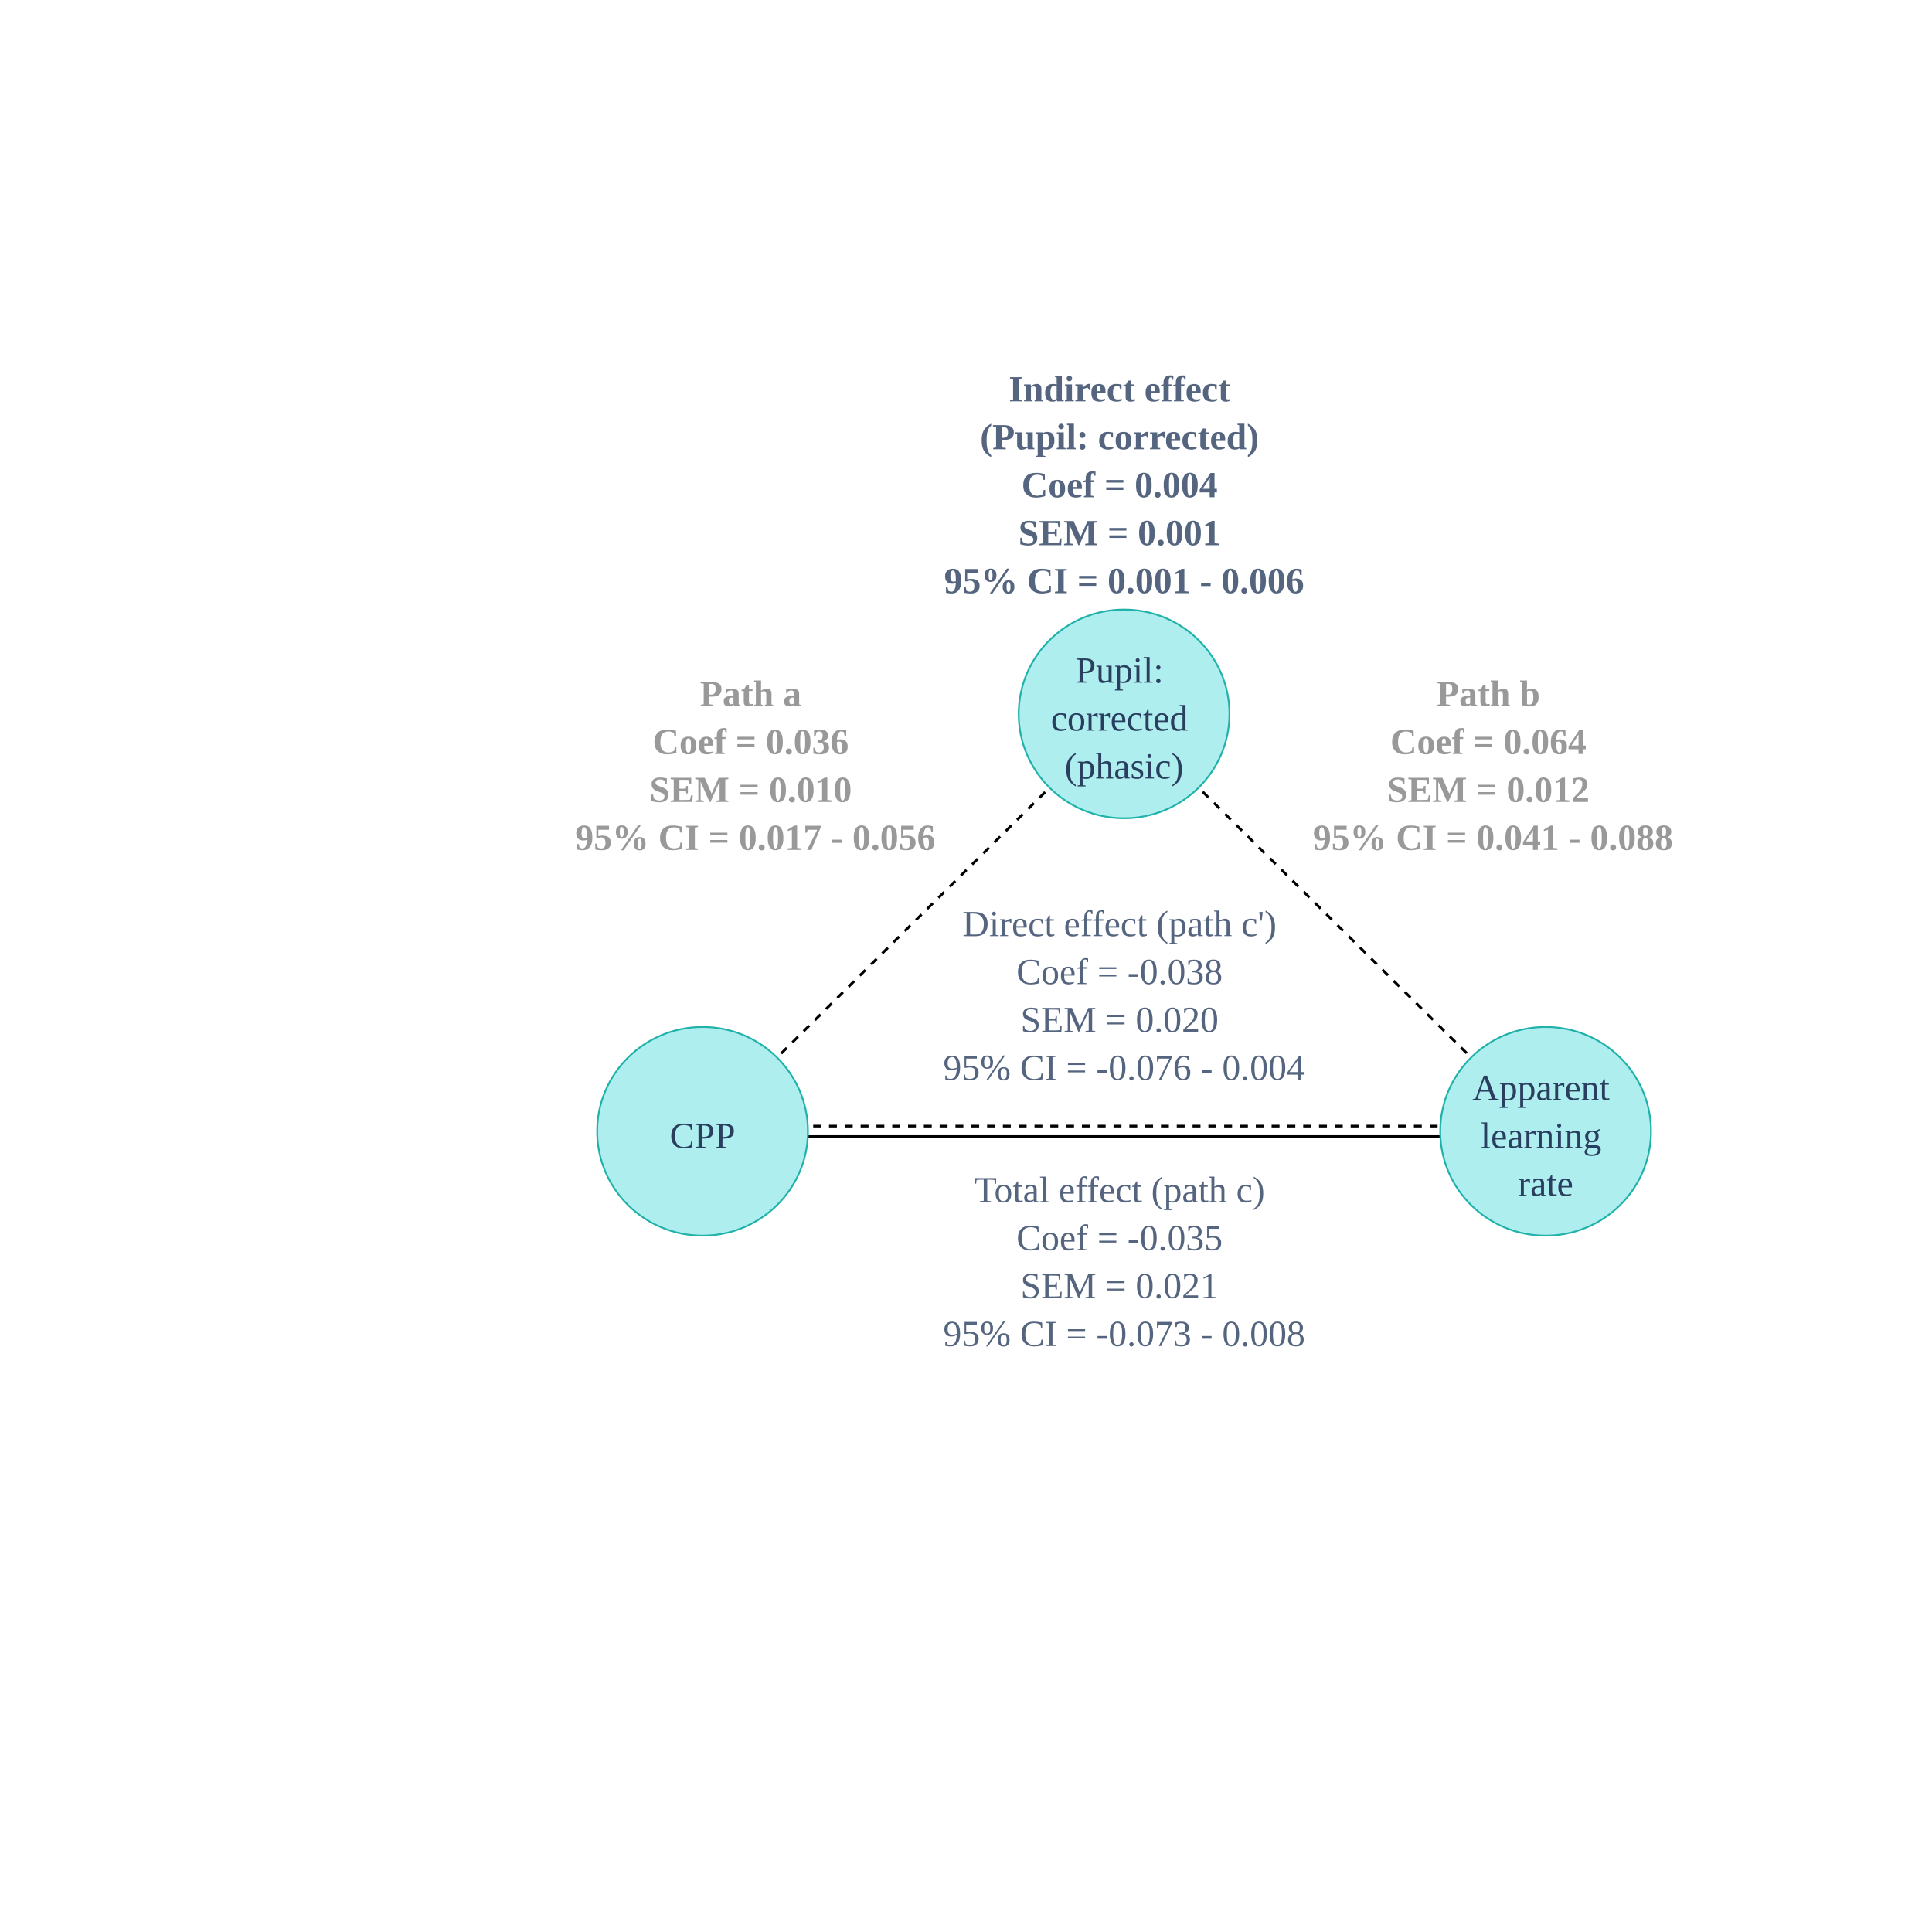
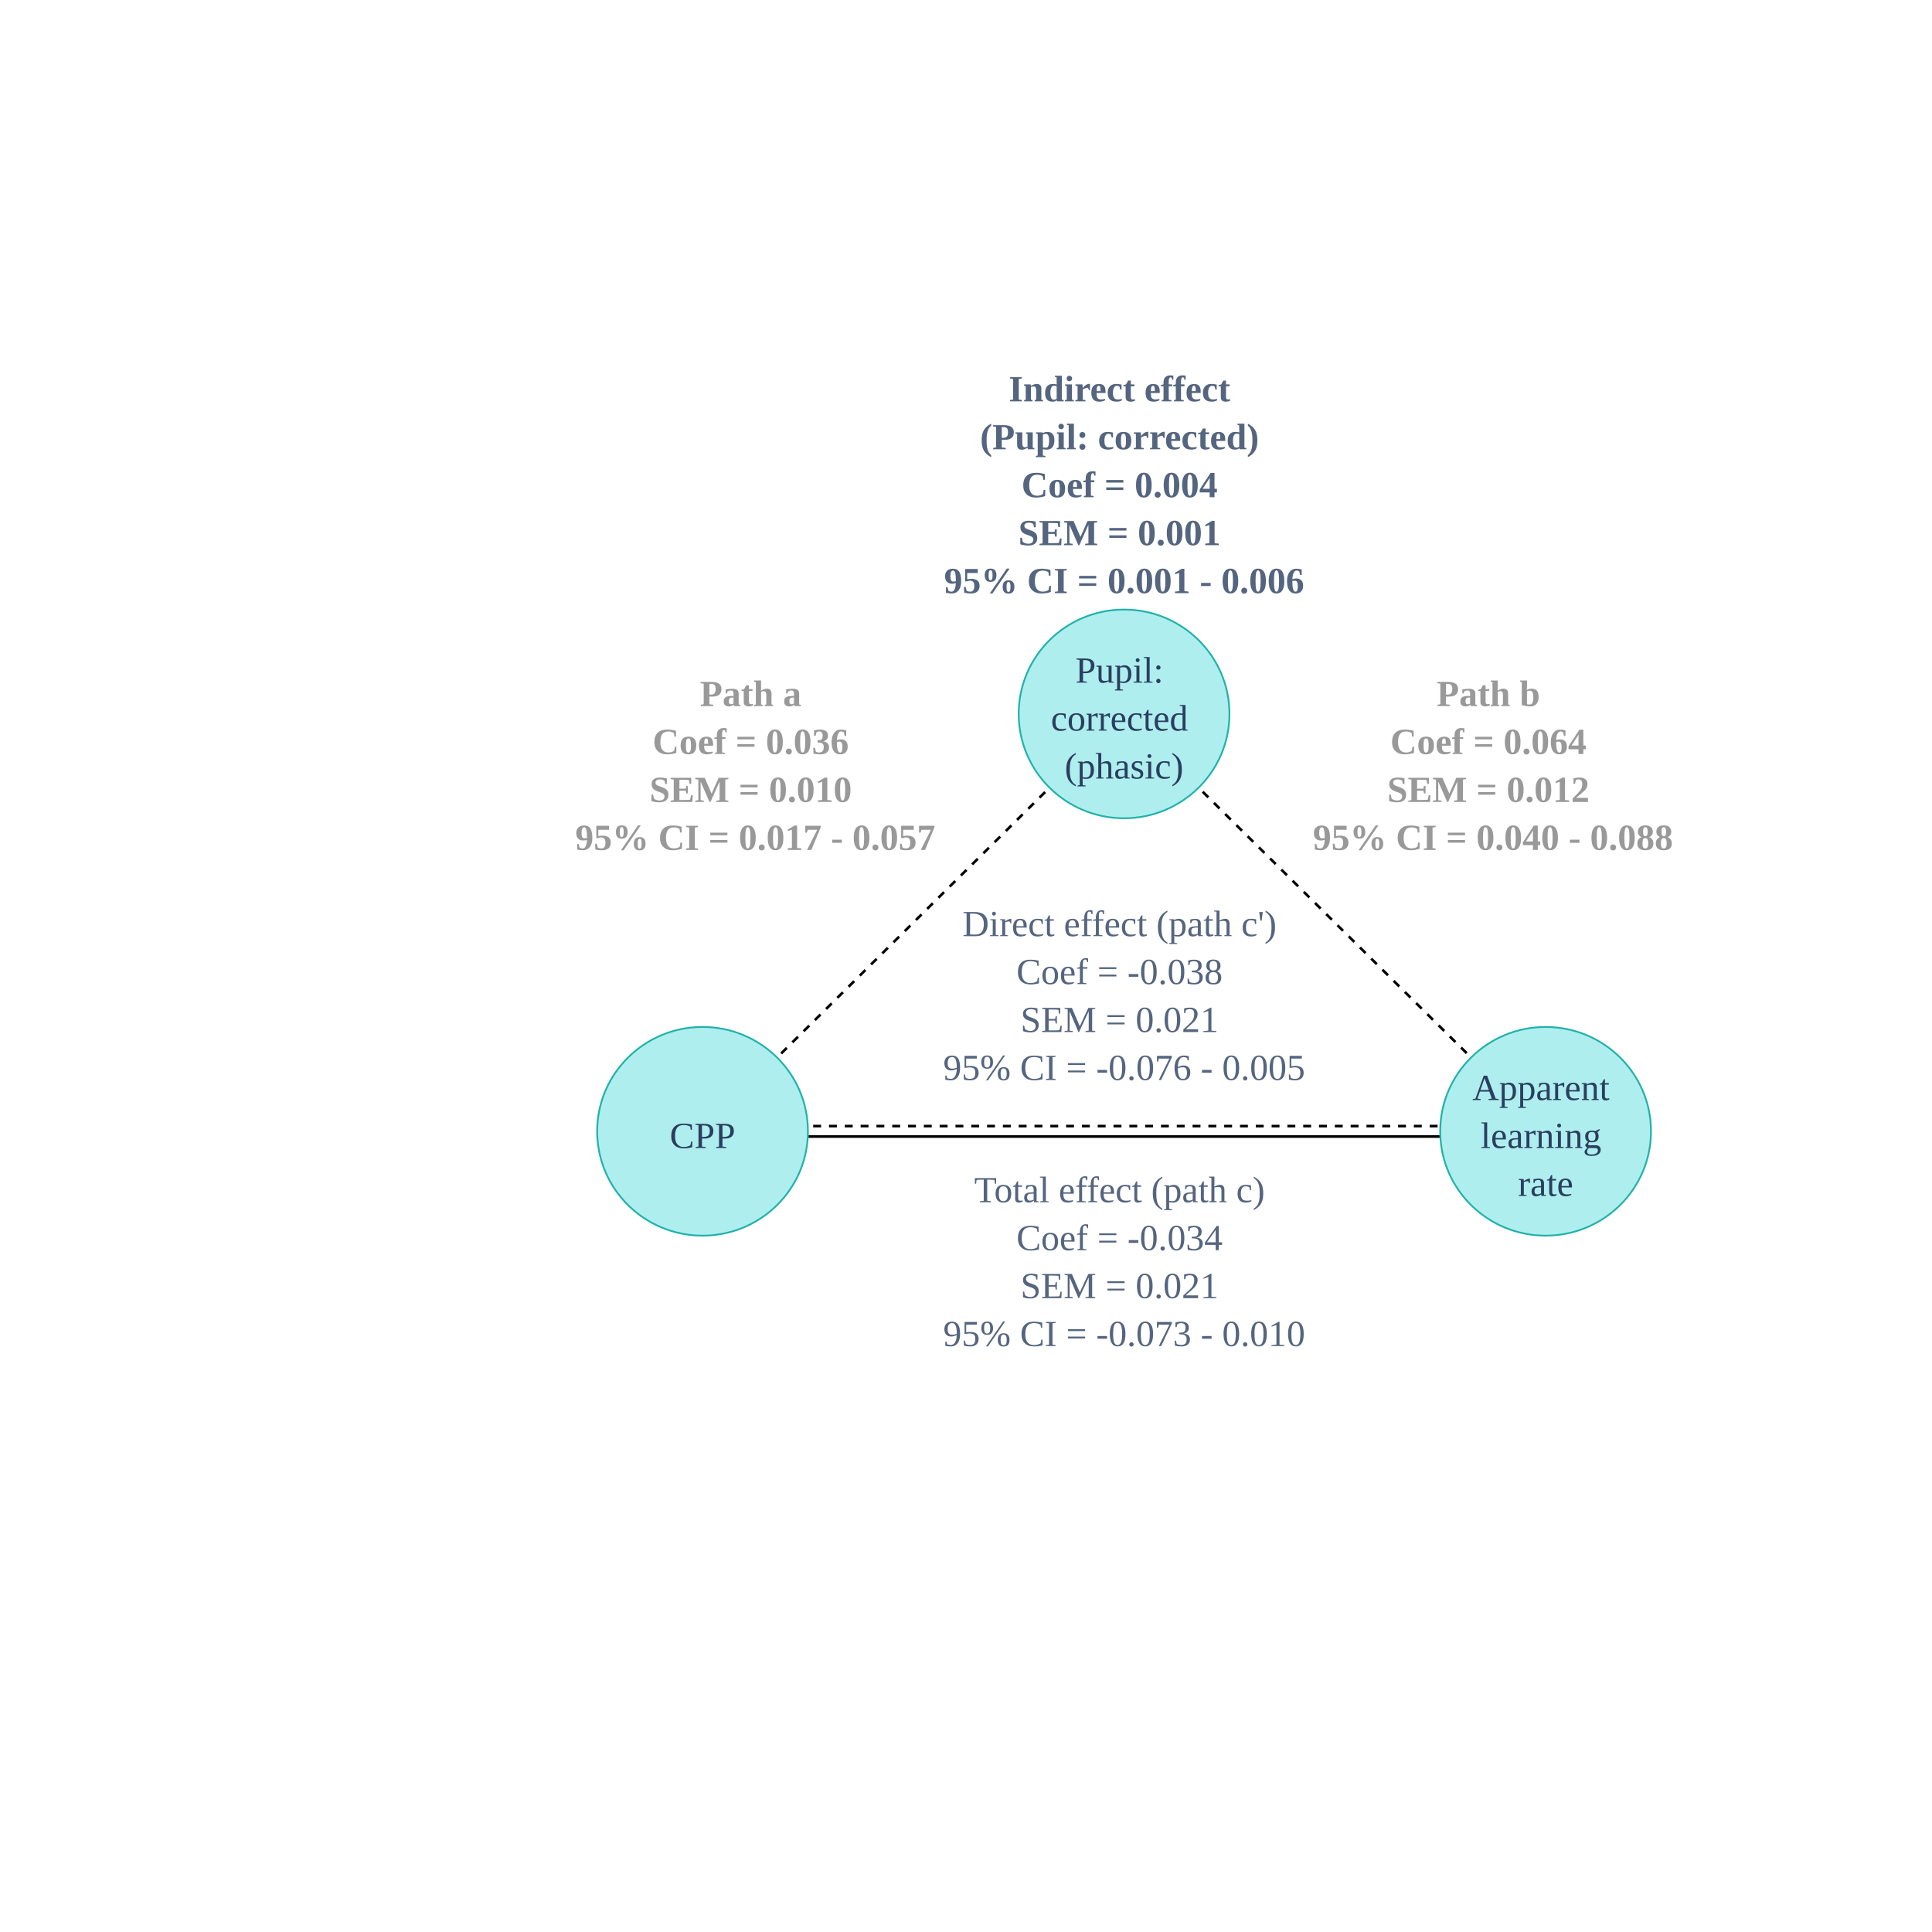
<svg xmlns="http://www.w3.org/2000/svg" class="main-svg" width="2200" height="2200" style="" viewBox="0 0 2200 2200">
  <rect x="0" y="0" width="2200" height="2200" style="fill: rgb(255, 255, 255); fill-opacity: 1;" />
-   <defs id="defs-bec6a2">
+   <defs id="defs-ea61e1">
    <g class="clips">
-       <clipPath id="clipbec6a2xyplot" class="plotclip">
+       <clipPath id="clipea61e1xyplot" class="plotclip">
        <rect width="2040" height="2020" />
      </clipPath>
-       <clipPath class="axesclip" id="clipbec6a2x">
+       <clipPath class="axesclip" id="clipea61e1x">
        <rect x="80" y="0" width="2040" height="2200" />
      </clipPath>
-       <clipPath class="axesclip" id="clipbec6a2y">
+       <clipPath class="axesclip" id="clipea61e1y">
        <rect x="0" y="100" width="2200" height="2020" />
      </clipPath>
-       <clipPath class="axesclip" id="clipbec6a2xy">
+       <clipPath class="axesclip" id="clipea61e1xy">
        <rect x="80" y="100" width="2040" height="2020" />
      </clipPath>
    </g>
    <g class="gradients" />
    <g class="patterns" />
  </defs>
  <g class="bglayer">
    <rect class="bg" x="80" y="100" width="2040" height="2020" style="fill: rgb(255, 255, 255); fill-opacity: 1; stroke-width: 0;" />
  </g>
  <g class="layer-below">
    <g class="imagelayer" />
    <g class="shapelayer" />
  </g>
  <g class="cartesianlayer">
    <g class="subplot xy">
      <g class="layer-subplot">
        <g class="shapelayer" />
        <g class="imagelayer" />
      </g>
      <g class="minor-gridlayer">
        <g class="x" />
        <g class="y" />
      </g>
      <g class="gridlayer">
        <g class="x">
          <path class="xgrid crisp" transform="translate(200,0)" d="M0,100v2020" style="stroke: rgb(255, 255, 255); stroke-opacity: 1; stroke-width: 1px;" />
          <path class="xgrid crisp" transform="translate(440,0)" d="M0,100v2020" style="stroke: rgb(255, 255, 255); stroke-opacity: 1; stroke-width: 1px;" />
          <path class="xgrid crisp" transform="translate(920,0)" d="M0,100v2020" style="stroke: rgb(255, 255, 255); stroke-opacity: 1; stroke-width: 1px;" />
          <path class="xgrid crisp" transform="translate(1160,0)" d="M0,100v2020" style="stroke: rgb(255, 255, 255); stroke-opacity: 1; stroke-width: 1px;" />
          <path class="xgrid crisp" transform="translate(1400,0)" d="M0,100v2020" style="stroke: rgb(255, 255, 255); stroke-opacity: 1; stroke-width: 1px;" />
          <path class="xgrid crisp" transform="translate(1640,0)" d="M0,100v2020" style="stroke: rgb(255, 255, 255); stroke-opacity: 1; stroke-width: 1px;" />
          <path class="xgrid crisp" transform="translate(1880,0)" d="M0,100v2020" style="stroke: rgb(255, 255, 255); stroke-opacity: 1; stroke-width: 1px;" />
        </g>
        <g class="y">
          <path class="ygrid crisp" transform="translate(0,2001.18)" d="M80,0h2040" style="stroke: rgb(255, 255, 255); stroke-opacity: 1; stroke-width: 1px;" />
          <path class="ygrid crisp" transform="translate(0,1763.53)" d="M80,0h2040" style="stroke: rgb(255, 255, 255); stroke-opacity: 1; stroke-width: 1px;" />
          <path class="ygrid crisp" transform="translate(0,1288.24)" d="M80,0h2040" style="stroke: rgb(255, 255, 255); stroke-opacity: 1; stroke-width: 1px;" />
          <path class="ygrid crisp" transform="translate(0,1050.59)" d="M80,0h2040" style="stroke: rgb(255, 255, 255); stroke-opacity: 1; stroke-width: 1px;" />
          <path class="ygrid crisp" transform="translate(0,812.94)" d="M80,0h2040" style="stroke: rgb(255, 255, 255); stroke-opacity: 1; stroke-width: 1px;" />
          <path class="ygrid crisp" transform="translate(0,575.29)" d="M80,0h2040" style="stroke: rgb(255, 255, 255); stroke-opacity: 1; stroke-width: 1px;" />
          <path class="ygrid crisp" transform="translate(0,337.65)" d="M80,0h2040" style="stroke: rgb(255, 255, 255); stroke-opacity: 1; stroke-width: 1px;" />
        </g>
      </g>
      <g class="zerolinelayer">
        <path class="xzl zl crisp" transform="translate(680,0)" d="M0,100v2020" style="stroke: rgb(255, 255, 255); stroke-opacity: 1; stroke-width: 2px;" />
        <path class="yzl zl crisp" transform="translate(0,1525.88)" d="M80,0h2040" style="stroke: rgb(255, 255, 255); stroke-opacity: 1; stroke-width: 2px;" />
      </g>
      <g class="layer-between">
        <g class="shapelayer" />
        <g class="imagelayer" />
      </g>
      <path class="xlines-below" />
      <path class="ylines-below" />
      <g class="overlines-below" />
      <g class="xaxislayer-below" />
      <g class="yaxislayer-below" />
      <g class="overaxes-below" />
      <g class="overplot">
-         <g class="xy" transform="translate(80,100)" clip-path="url(#clipbec6a2xyplot)" />
+         <g class="xy" transform="translate(80,100)" clip-path="url(#clipea61e1xyplot)" />
      </g>
      <path class="xlines-above crisp" d="M0,0" style="fill: none;" />
      <path class="ylines-above crisp" d="M0,0" style="fill: none;" />
      <g class="overlines-above" />
      <g class="xaxislayer-above" />
      <g class="yaxislayer-above" />
      <g class="overaxes-above" />
    </g>
  </g>
  <g class="polarlayer" />
  <g class="smithlayer" />
  <g class="ternarylayer" />
  <g class="geolayer" />
  <g class="funnelarealayer" />
  <g class="pielayer" />
  <g class="iciclelayer" />
  <g class="treemaplayer" />
  <g class="sunburstlayer" />
  <g class="glimages" />
-   <defs id="topdefs-bec6a2">
+   <defs id="topdefs-ea61e1">
    <g class="clips" />
  </defs>
  <g class="layer-above">
    <g class="imagelayer" />
    <g class="shapelayer">
-       <g class="shape-group" data-index="0" clip-path="url(#clipbec6a2xy)">
+       <g class="shape-group" data-index="0" clip-path="url(#clipea61e1xy)">
        <path data-index="0" fill-rule="evenodd" d="M800,1288.24L1280,812.94" style="opacity: 1; stroke: rgb(0, 0, 0); stroke-opacity: 1; fill: rgb(0, 0, 0); fill-opacity: 0; stroke-dasharray: 9px, 9px; stroke-width: 3px;" />
      </g>
-       <g class="shape-group" data-index="1" clip-path="url(#clipbec6a2xy)">
+       <g class="shape-group" data-index="1" clip-path="url(#clipea61e1xy)">
        <path data-index="1" fill-rule="evenodd" d="M1280,812.94L1760,1288.24" style="opacity: 1; stroke: rgb(0, 0, 0); stroke-opacity: 1; fill: rgb(0, 0, 0); fill-opacity: 0; stroke-dasharray: 9px, 9px; stroke-width: 3px;" />
      </g>
-       <g class="shape-group" data-index="2" clip-path="url(#clipbec6a2xy)">
+       <g class="shape-group" data-index="2" clip-path="url(#clipea61e1xy)">
        <path data-index="2" fill-rule="evenodd" d="M800,1282.29L1760,1282.29" style="opacity: 1; stroke: rgb(0, 0, 0); stroke-opacity: 1; fill: rgb(0, 0, 0); fill-opacity: 0; stroke-dasharray: 9px, 9px; stroke-width: 3px;" />
      </g>
-       <g class="shape-group" data-index="3" clip-path="url(#clipbec6a2xy)">
+       <g class="shape-group" data-index="3" clip-path="url(#clipea61e1xy)">
        <path data-index="3" fill-rule="evenodd" d="M800,1294.18L1760,1294.18" style="opacity: 1; stroke: rgb(0, 0, 0); stroke-opacity: 1; fill: rgb(0, 0, 0); fill-opacity: 0; stroke-width: 3px;" />
      </g>
-       <g class="shape-group" data-index="4" clip-path="url(#clipbec6a2xy)">
+       <g class="shape-group" data-index="4" clip-path="url(#clipea61e1xy)">
        <path data-index="4" fill-rule="evenodd" d="M920,1288.235A120,118.825 0 1,1 800,1169.41A120,118.825 0 0,1 920,1288.235Z" style="opacity: 1; stroke: rgb(32, 178, 170); stroke-opacity: 1; fill: rgb(175, 238, 238); fill-opacity: 1; stroke-width: 2px;" />
        <g data-index="4" class="shape-label">
          <text data-notex="1" class="shape-label-text" x="800" y="1307.235" style="font-family: 'Times New Roman'; font-size: 42px; fill: rgb(42, 63, 95); fill-opacity: 1; white-space: pre;" text-anchor="middle" transform="rotate(0,800,1307.235)">CPP</text>
        </g>
      </g>
-       <g class="shape-group" data-index="5" clip-path="url(#clipbec6a2xy)">
+       <g class="shape-group" data-index="5" clip-path="url(#clipea61e1xy)">
        <path data-index="5" fill-rule="evenodd" d="M1880,1288.235A120,118.825 0 1,1 1760,1169.41A120,118.825 0 0,1 1880,1288.235Z" style="opacity: 1; stroke: rgb(32, 178, 170); stroke-opacity: 1; fill: rgb(175, 238, 238); fill-opacity: 1; stroke-width: 2px;" />
        <g data-index="5" class="shape-label">
          <text data-notex="1" class="shape-label-text" x="1760" y="1252.633" style="font-family: 'Times New Roman'; font-size: 42px; fill: rgb(42, 63, 95); fill-opacity: 1; white-space: pre;" text-anchor="middle" transform="rotate(0,1760,1252.633)">
            <tspan class="line" dy="0em" x="1760" y="1252.633">Apparent </tspan>
            <tspan class="line" dy="1.3em" x="1760" y="1252.633">learning </tspan>
            <tspan class="line" dy="2.6em" x="1760" y="1252.633">rate</tspan>
          </text>
        </g>
      </g>
-       <g class="shape-group" data-index="6" clip-path="url(#clipbec6a2xy)">
+       <g class="shape-group" data-index="6" clip-path="url(#clipea61e1xy)">
        <path data-index="6" fill-rule="evenodd" d="M1400,812.94A120,118.82 0 1,1 1280,694.12A120,118.82 0 0,1 1400,812.94Z" style="opacity: 1; stroke: rgb(32, 178, 170); stroke-opacity: 1; fill: rgb(175, 238, 238); fill-opacity: 1; stroke-width: 2px;" />
        <g data-index="6" class="shape-label">
          <text data-notex="1" class="shape-label-text" x="1280" y="777.338" style="font-family: 'Times New Roman'; font-size: 42px; fill: rgb(42, 63, 95); fill-opacity: 1; white-space: pre;" text-anchor="middle" transform="rotate(0,1280,777.3384)">
            <tspan class="line" dy="0em" x="1280" y="777.338">Pupil:</tspan>
            <tspan class="line" dy="1.3em" x="1280" y="777.338">corrected</tspan>
            <tspan class="line" dy="2.6em" x="1280" y="777.338">(phasic)</tspan>
          </text>
        </g>
      </g>
    </g>
  </g>
  <g class="infolayer">
    <g class="g-gtitle" />
    <g class="g-xtitle" />
    <g class="g-ytitle" />
    <g class="annotation" data-index="0" style="opacity: 0.8;">
      <g class="annotation-text-g" transform="rotate(0,1280,1436.76)">
        <g class="cursor-pointer" transform="translate(1069,1327)">
          <rect class="bg" x="0.5" y="0.5" width="421" height="219" style="stroke-width: 1px; stroke: rgb(255, 255, 255); stroke-opacity: 1; fill: rgb(255, 255, 255); fill-opacity: 1;" />
          <text class="annotation-text" text-anchor="middle" x="211.078" y="42" style="font-family: 'Times New Roman'; font-size: 42px; fill: rgb(42, 63, 95); fill-opacity: 1; white-space: pre;">
            <tspan class="line" dy="0em" x="211.078" y="42">Total effect (path c)</tspan>
-             <tspan class="line" dy="1.3em" x="211.078" y="42">Coef = -0.035</tspan>
+             <tspan class="line" dy="1.3em" x="211.078" y="42">Coef = -0.034</tspan>
            <tspan class="line" dy="2.6em" x="211.078" y="42">SEM = 0.021</tspan>
-             <tspan class="line" dy="3.9em" x="211.078" y="42">95% CI = -0.073 - 0.008</tspan>
+             <tspan class="line" dy="3.9em" x="211.078" y="42">95% CI = -0.073 - 0.010</tspan>
          </text>
        </g>
      </g>
    </g>
    <g class="annotation" data-index="1" style="opacity: 0.8;">
      <g class="annotation-text-g" transform="rotate(0,1280,1133.76)">
        <g class="cursor-pointer" transform="translate(1069,1024)">
          <rect class="bg" x="0.5" y="0.5" width="421" height="219" style="stroke-width: 1px; stroke: rgb(255, 255, 255); stroke-opacity: 1; fill: rgb(255, 255, 255); fill-opacity: 1;" />
          <text class="annotation-text" text-anchor="middle" x="211.078" y="42" style="font-family: 'Times New Roman'; font-size: 42px; fill: rgb(42, 63, 95); fill-opacity: 1; white-space: pre;">
            <tspan class="line" dy="0em" x="211.078" y="42">Direct effect (path c')</tspan>
            <tspan class="line" dy="1.3em" x="211.078" y="42">Coef = -0.038</tspan>
-             <tspan class="line" dy="2.6em" x="211.078" y="42">SEM = 0.020</tspan>
-             <tspan class="line" dy="3.9em" x="211.078" y="42">95% CI = -0.076 - 0.004</tspan>
+             <tspan class="line" dy="2.6em" x="211.078" y="42">SEM = 0.021</tspan>
+             <tspan class="line" dy="3.9em" x="211.078" y="42">95% CI = -0.076 - 0.005</tspan>
          </text>
        </g>
      </g>
    </g>
    <g class="annotation" data-index="2" style="opacity: 0.8;">
      <g class="annotation-text-g" transform="rotate(0,1280,551.53)">
        <g class="cursor-pointer" transform="translate(1070,415)">
          <rect class="bg" x="0.5" y="0.5" width="419" height="273" style="stroke-width: 1px; stroke: rgb(255, 255, 255); stroke-opacity: 1; fill: rgb(255, 255, 255); fill-opacity: 1;" />
          <text class="annotation-text" text-anchor="middle" x="210.062" y="42" style="font-family: 'Times New Roman'; font-size: 42px; fill: rgb(42, 63, 95); fill-opacity: 1; white-space: pre;">
            <tspan class="line" dy="0em" x="210.062" y="42">
              <tspan style="font-weight:bold">Indirect effect </tspan>
            </tspan>
            <tspan class="line" dy="1.3em" x="210.062" y="42">
              <tspan style="font-weight:bold">(Pupil: corrected)</tspan>
            </tspan>
            <tspan class="line" dy="2.6em" x="210.062" y="42">
              <tspan style="font-weight:bold">Coef = 0.004</tspan>
            </tspan>
            <tspan class="line" dy="3.9em" x="210.062" y="42">
              <tspan style="font-weight:bold">SEM = 0.001</tspan>
            </tspan>
            <tspan class="line" dy="5.2em" x="210.062" y="42">
              <tspan style="font-weight:bold">95% CI = 0.001 - 0.006</tspan>
            </tspan>
          </text>
        </g>
      </g>
    </g>
    <g class="annotation" data-index="3" style="opacity: 0.8;">
      <g class="annotation-text-g" transform="rotate(0,860,872.35)">
        <g class="cursor-pointer" transform="translate(650,762)">
          <rect class="bg" x="0.5" y="0.5" width="419" height="219" style="stroke-width: 1px; stroke: rgb(255, 255, 255); stroke-opacity: 1; fill: rgb(255, 255, 255); fill-opacity: 1;" />
          <text class="annotation-text" text-anchor="middle" x="210.062" y="42" style="font-family: 'Times New Roman'; font-size: 42px; fill: rgb(128, 128, 128); fill-opacity: 1; white-space: pre;">
            <tspan class="line" dy="0em" x="210.062" y="42">
              <tspan style="font-weight:bold">Path a</tspan>
            </tspan>
            <tspan class="line" dy="1.3em" x="210.062" y="42">
              <tspan style="font-weight:bold">Coef = 0.036</tspan>
            </tspan>
            <tspan class="line" dy="2.6em" x="210.062" y="42">
              <tspan style="font-weight:bold">SEM = 0.010</tspan>
            </tspan>
            <tspan class="line" dy="3.9em" x="210.062" y="42">
-               <tspan style="font-weight:bold">95% CI = 0.017 - 0.056</tspan>
+               <tspan style="font-weight:bold">95% CI = 0.017 - 0.057</tspan>
            </tspan>
          </text>
        </g>
      </g>
    </g>
    <g class="annotation" data-index="4" style="opacity: 0.8;">
      <g class="annotation-text-g" transform="rotate(0,1700,872.35)">
        <g class="cursor-pointer" transform="translate(1490,762)">
          <rect class="bg" x="0.5" y="0.5" width="419" height="219" style="stroke-width: 1px; stroke: rgb(255, 255, 255); stroke-opacity: 1; fill: rgb(255, 255, 255); fill-opacity: 1;" />
          <text class="annotation-text" text-anchor="middle" x="210.062" y="42" style="font-family: 'Times New Roman'; font-size: 42px; fill: rgb(128, 128, 128); fill-opacity: 1; white-space: pre;">
            <tspan class="line" dy="0em" x="210.062" y="42">
              <tspan style="font-weight:bold">Path b</tspan>
            </tspan>
            <tspan class="line" dy="1.3em" x="210.062" y="42">
              <tspan style="font-weight:bold">Coef = 0.064</tspan>
            </tspan>
            <tspan class="line" dy="2.6em" x="210.062" y="42">
              <tspan style="font-weight:bold">SEM = 0.012</tspan>
            </tspan>
            <tspan class="line" dy="3.9em" x="210.062" y="42">
-               <tspan style="font-weight:bold">95% CI = 0.041 - 0.088</tspan>
+               <tspan style="font-weight:bold">95% CI = 0.040 - 0.088</tspan>
            </tspan>
          </text>
        </g>
      </g>
    </g>
  </g>
</svg>
